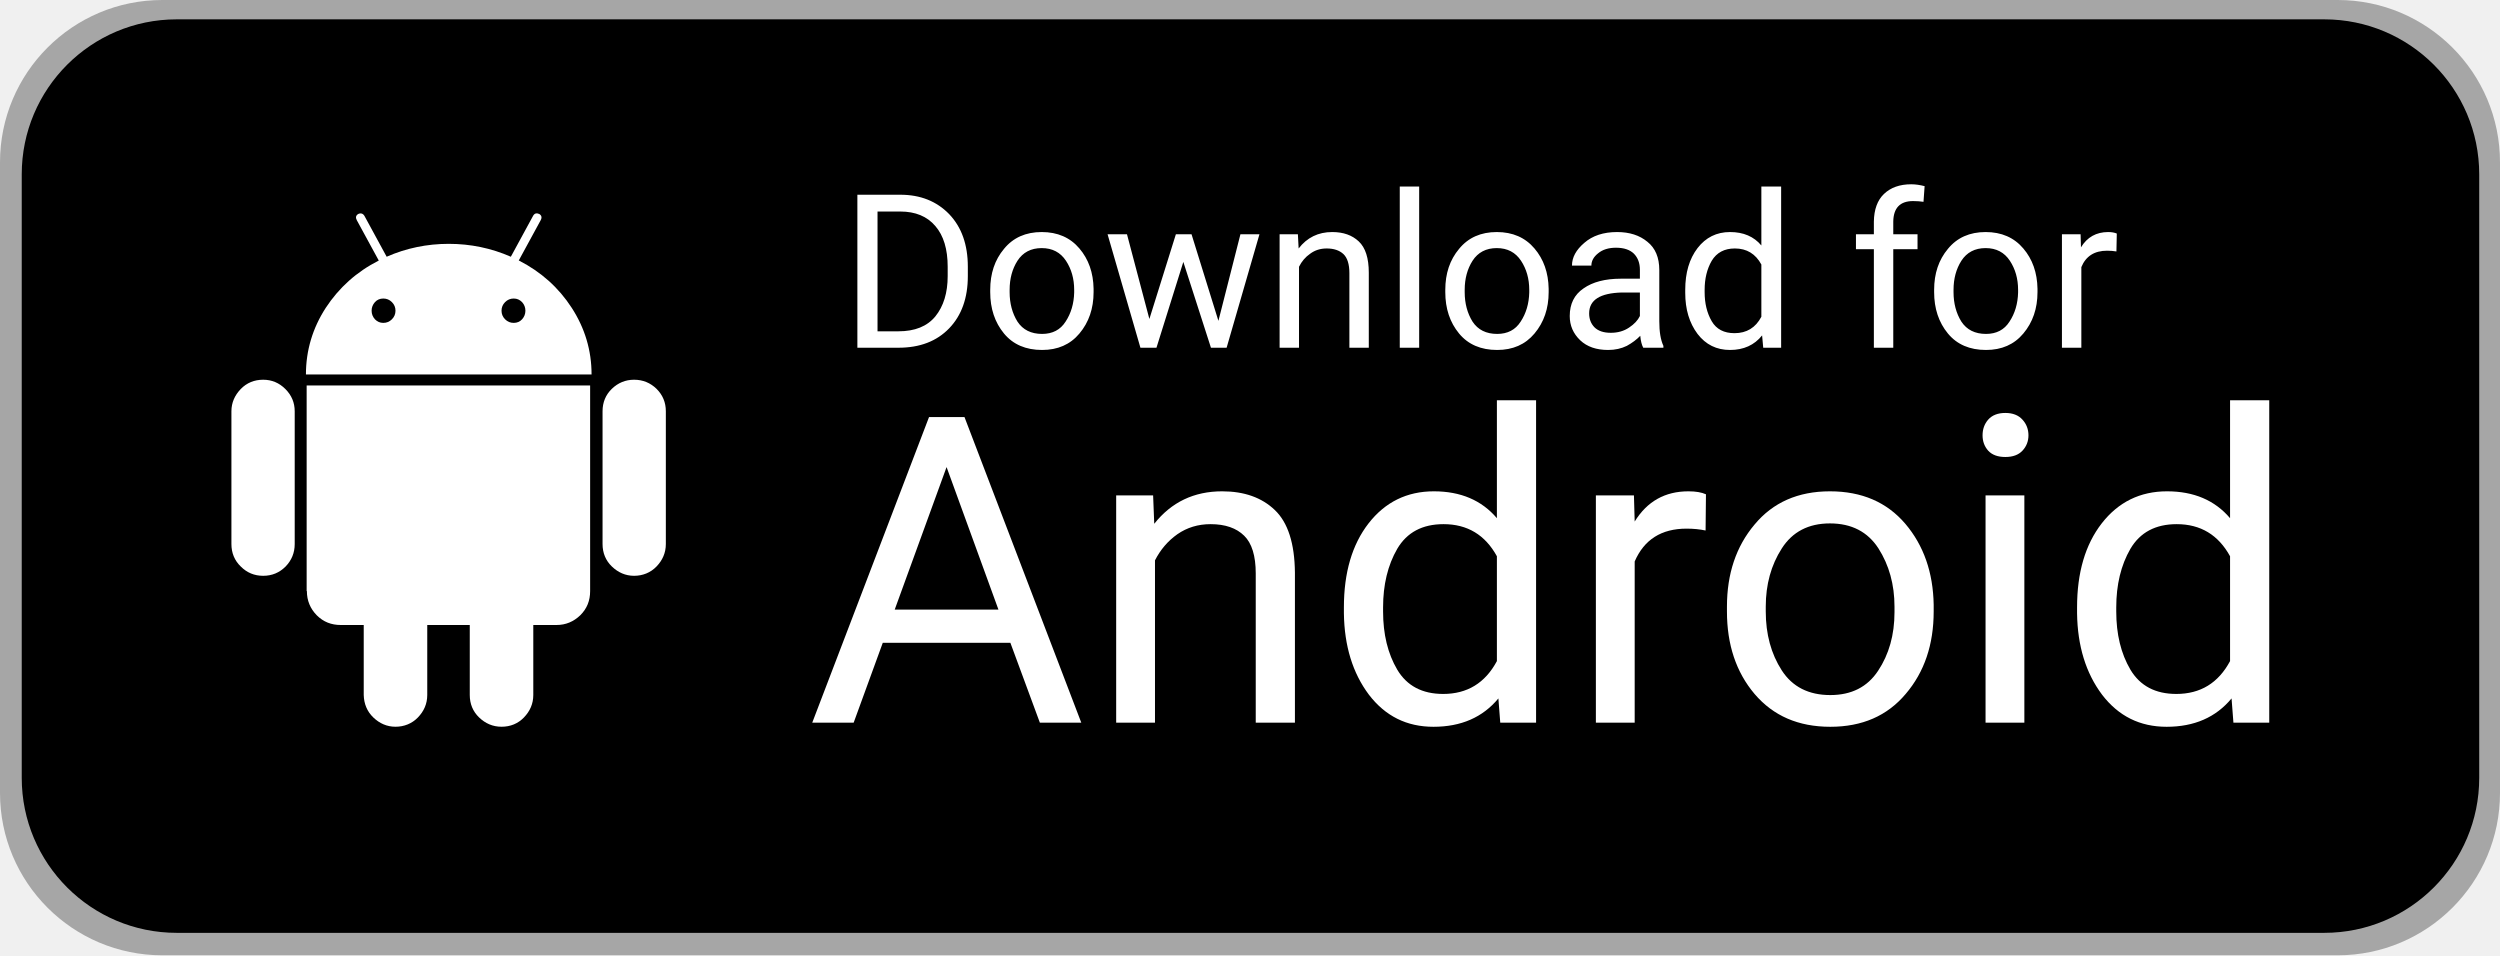
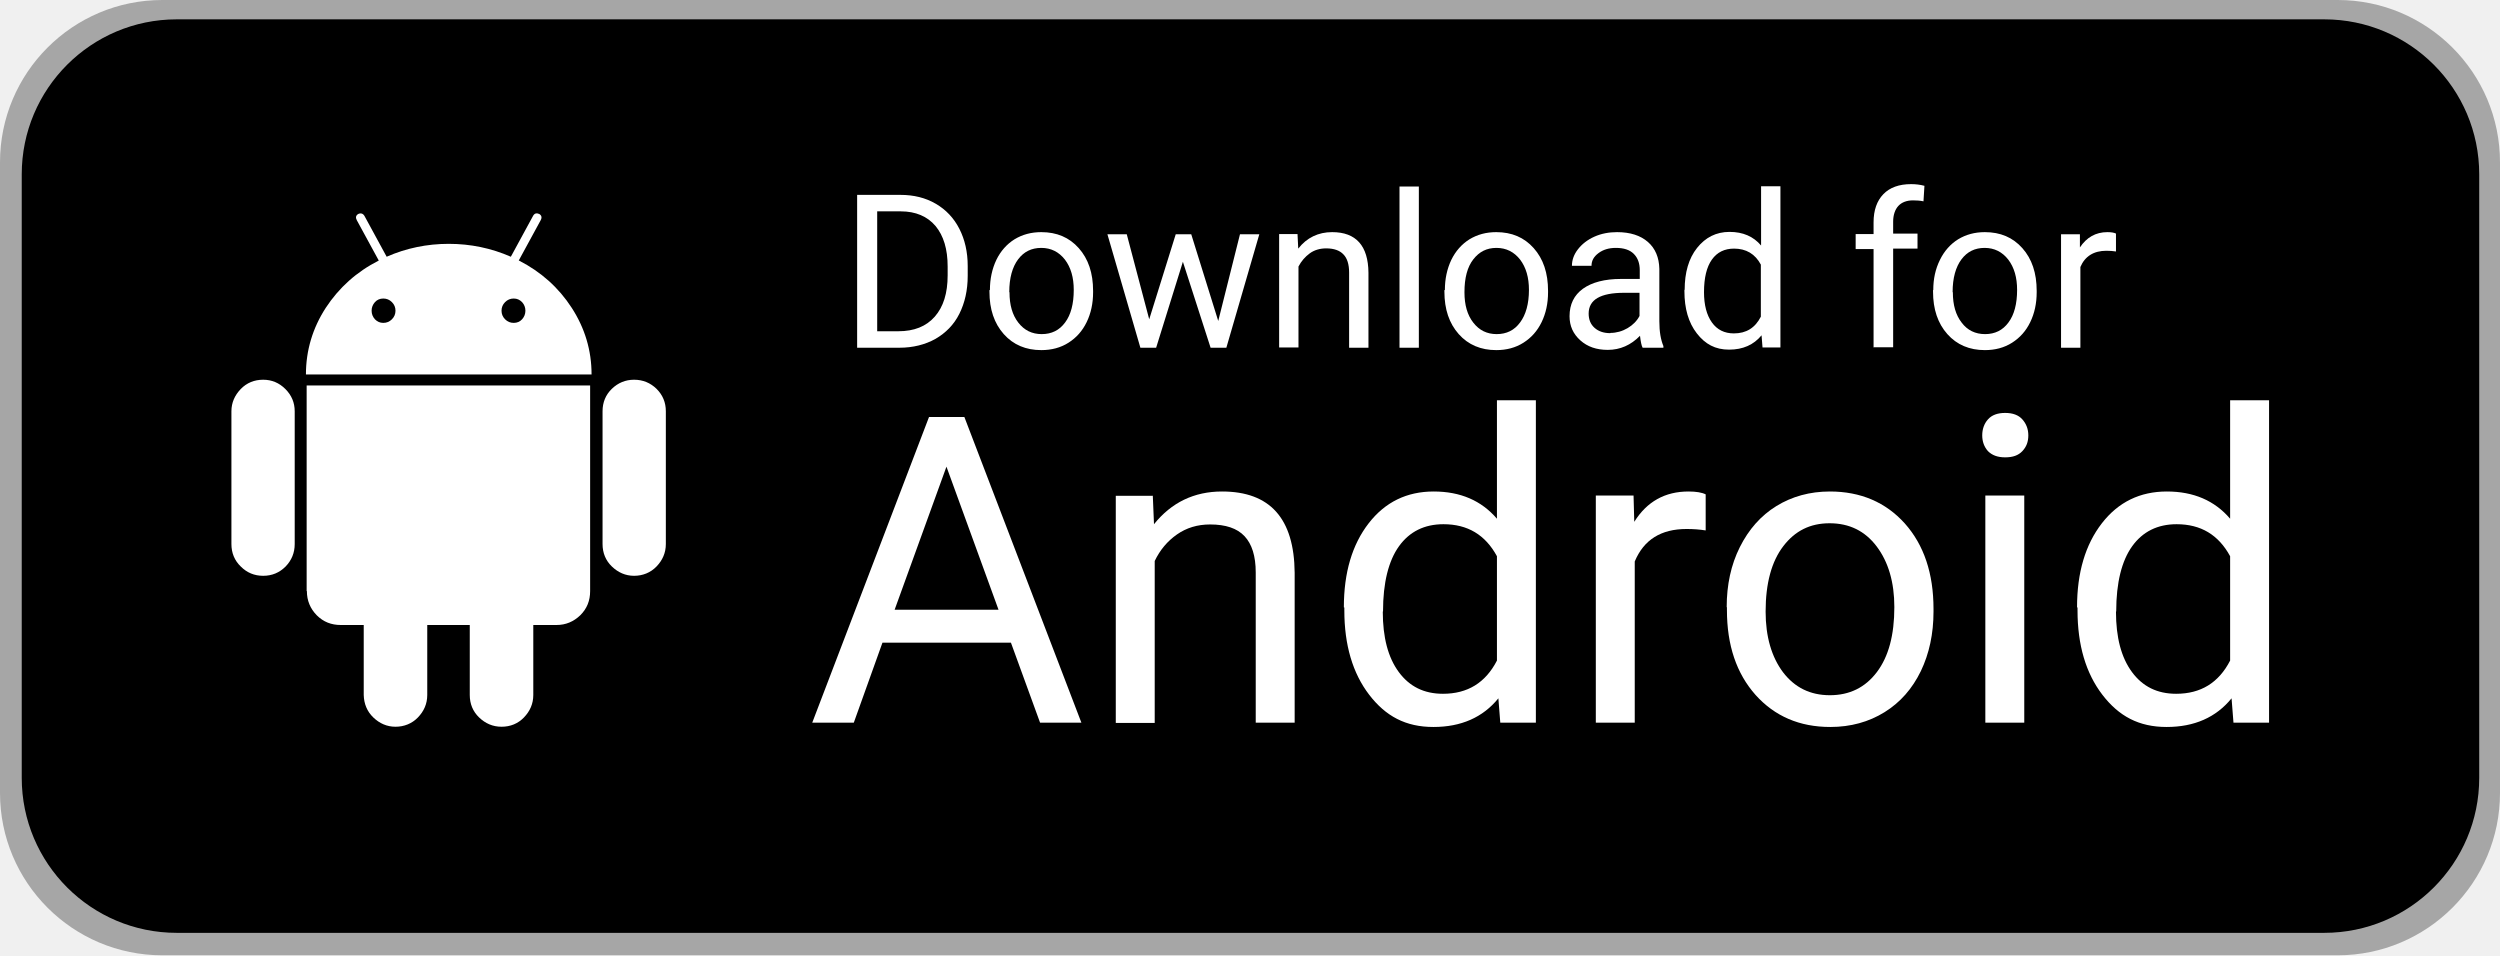
<svg xmlns="http://www.w3.org/2000/svg" id="livetype" width="104.68" height="40" viewBox="0 0 104.68 40">
  <defs>
    <style>
-       .cls-1, .cls-2, .cls-3 {
+       .cls-1 {
      fill: #fff;
      }

-       .cls-4 {
+       .cls-2 {
      fill: #a6a6a6;
      }

-       .cls-2 {
-       font-size: 9px;
-       }
- 
-       .cls-2, .cls-3 {
-       font-family: Roboto-Regular, Roboto;
-       }
- 
-       .cls-5 {
-       letter-spacing: 0em;
-       }
- 
      .cls-3 {
-       font-size: 18px;
+       isolation: isolate;
      }
    </style>
  </defs>
  <g>
-     <rect class="cls-4" width="104.68" height="40" rx="6.8" ry="6.8" />
-     <rect x=".91" y=".81" width="102.9" height="38.25" rx="6.49" ry="6.49" />
-     <text class="cls-2" transform="translate(35.15 14.56)">
-       <tspan x="0" y="0">Download for</tspan>
-     </text>
-     <text class="cls-3" transform="translate(33.76 30.26)">
-       <tspan x="0" y="0">And</tspan>
-       <tspan class="cls-5" x="31.83" y="0">r</tspan>
-       <tspan x="37.74" y="0">oid</tspan>
-     </text>
-     <path class="cls-1" d="m11.02,15.9c-.37,0-.69.13-.94.39s-.39.57-.39.93v5.56c0,.37.13.69.39.94.26.26.57.39.94.39s.68-.13.94-.39c.25-.26.38-.57.38-.94v-5.56c0-.36-.13-.67-.39-.93s-.57-.39-.93-.39Zm10.7-4.99l.92-1.69c.06-.11.04-.2-.06-.26-.11-.05-.2-.03-.26.08l-.93,1.71c-.82-.36-1.69-.54-2.6-.54s-1.78.18-2.6.54l-.93-1.71c-.06-.1-.15-.13-.26-.08-.1.06-.12.15-.06.26l.92,1.69c-.93.47-1.67,1.14-2.22,1.98-.55.85-.83,1.78-.83,2.79h11.96c0-1.01-.28-1.94-.83-2.79-.55-.85-1.29-1.51-2.21-1.98h0Zm-5.31,2.46c-.1.1-.22.15-.36.15s-.25-.05-.35-.15c-.09-.1-.14-.22-.14-.36s.05-.26.14-.36c.09-.1.21-.15.35-.15s.26.05.36.15c.1.1.15.22.15.36,0,.14-.05.26-.15.36Zm5.45,0c-.09.1-.21.15-.35.15s-.26-.05-.36-.15c-.1-.1-.15-.22-.15-.36s.05-.26.15-.36c.1-.1.22-.15.36-.15s.25.05.35.15c.09.1.14.22.14.36s-.05.26-.14.36Zm-9.01,11.38c0,.4.14.73.41,1.01.28.28.61.41,1.01.41h.96v2.93c.01.37.14.69.4.94s.57.39.93.39.69-.13.94-.39.39-.57.39-.94v-2.93h1.78v2.93c0,.37.13.69.39.94s.57.39.94.39.69-.13.94-.39.39-.57.39-.94v-2.93h.97c.39,0,.72-.14,1-.41.28-.28.41-.61.41-1.01v-8.61h-11.87v8.61Zm13.7-8.85c-.36,0-.67.13-.93.38-.26.25-.39.57-.39.94v5.56c0,.37.13.69.39.94s.57.39.93.39.69-.13.94-.39.39-.57.39-.94v-5.56c0-.37-.13-.68-.39-.94-.26-.25-.57-.38-.94-.38h0Z" />
+     <g>
+       <rect class="cls-2" width="104.68" height="40" rx="6.8" ry="6.8" />
+       <rect x=".91" y=".81" width="102.9" height="38.25" rx="6.49" ry="6.49" />
+       <g class="cls-3">
+         <g class="cls-3">
+           <path class="cls-1" d="m35.89,14.56v-6.4h1.81c.56,0,1.05.12,1.48.37s.76.6.99,1.05c.23.45.35.97.35,1.56v.41c0,.6-.12,1.13-.35,1.59-.23.46-.57.8-1,1.05-.43.24-.94.37-1.51.37h-1.77Zm.84-5.71v5.02h.89c.65,0,1.16-.2,1.52-.61s.54-.98.54-1.73v-.37c0-.73-.17-1.29-.51-1.7-.34-.4-.83-.61-1.45-.61h-.98Z" />
+           <path class="cls-1" d="m41.45,12.14c0-.46.09-.88.27-1.26.18-.37.44-.66.76-.86.33-.2.7-.3,1.12-.3.65,0,1.17.22,1.57.67.4.45.6,1.04.6,1.79v.06c0,.46-.09.88-.27,1.25-.18.37-.43.65-.76.86-.33.21-.71.31-1.14.31-.64,0-1.17-.22-1.57-.67-.4-.45-.6-1.04-.6-1.78v-.06Zm.82.1c0,.53.12.95.37,1.27s.57.48.98.48.74-.16.98-.49c.24-.32.36-.78.36-1.36,0-.52-.12-.94-.37-1.27-.25-.32-.58-.49-.99-.49s-.73.16-.97.48-.37.78-.37,1.37Z" />
+           <path class="cls-1" d="m51.01,13.44l.91-3.63h.81l-1.38,4.75h-.66l-1.16-3.6-1.12,3.6h-.66l-1.38-4.75h.81l.94,3.56,1.11-3.56h.65l1.13,3.63Z" />
+           <path class="cls-1" d="m54.33,9.81l.03.6c.36-.46.84-.69,1.42-.69,1,0,1.51.57,1.52,1.7v3.14h-.81v-3.15c0-.34-.08-.6-.24-.76-.15-.16-.39-.25-.72-.25-.26,0-.5.07-.69.21s-.35.32-.47.55v3.39h-.81v-4.75h.77Z" />
+           <path class="cls-1" d="m59.41,14.56h-.81v-6.75h.81v6.75Z" />
+           <path class="cls-1" d="m60.5,12.14c0-.46.09-.88.27-1.26.18-.37.44-.66.76-.86.33-.2.7-.3,1.12-.3.65,0,1.17.22,1.57.67.4.45.6,1.04.6,1.79v.06c0,.46-.09.88-.27,1.25-.18.37-.43.65-.76.86-.33.21-.71.31-1.14.31-.64,0-1.17-.22-1.57-.67-.4-.45-.6-1.04-.6-1.78v-.06Zm.82.1c0,.53.12.95.37,1.27.25.32.57.48.98.48s.74-.16.98-.49c.24-.32.37-.78.37-1.36,0-.52-.12-.94-.37-1.27-.25-.32-.58-.49-.99-.49s-.72.16-.97.48-.37.78-.37,1.37Z" />
+           <path class="cls-1" d="m68.78,14.56c-.05-.09-.08-.26-.11-.5-.38.39-.83.59-1.35.59-.47,0-.85-.13-1.15-.4-.3-.27-.45-.6-.45-1.01,0-.5.19-.88.56-1.15.38-.27.91-.41,1.59-.41h.79v-.37c0-.28-.08-.51-.25-.68-.17-.17-.42-.25-.75-.25-.29,0-.53.07-.73.22-.2.15-.29.32-.29.53h-.82c0-.24.08-.47.25-.69.17-.22.4-.4.69-.53.29-.13.61-.19.95-.19.55,0,.98.14,1.29.41.31.27.47.65.48,1.13v2.19c0,.44.06.78.17,1.04v.07h-.85Zm-1.35-.62c.25,0,.5-.07.72-.2s.39-.3.5-.51v-.97h-.64c-1,0-1.49.29-1.49.87,0,.25.08.45.25.6s.39.22.66.22Z" />
+           <path class="cls-1" d="m70.54,12.14c0-.73.17-1.32.52-1.76.35-.44.8-.67,1.36-.67s1,.19,1.32.57v-2.48h.81v6.75h-.75l-.04-.51c-.33.4-.78.6-1.36.6s-1-.23-1.35-.68c-.35-.45-.52-1.04-.52-1.77v-.06Zm.81.09c0,.54.11.96.33,1.27s.53.46.92.46c.52,0,.89-.23,1.13-.7v-2.18c-.24-.45-.62-.67-1.12-.67-.4,0-.71.15-.93.46s-.33.76-.33,1.37Z" />
+           <path class="cls-1" d="m78.45,14.56v-4.13h-.75v-.63h.75v-.49c0-.51.14-.9.41-1.18s.66-.42,1.16-.42c.19,0,.37.02.56.07l-.04.65c-.14-.03-.28-.04-.44-.04-.26,0-.47.08-.61.23s-.22.38-.22.66v.5h1.02v.63h-1.02v4.13h-.81Z" />
+           <path class="cls-1" d="m80.95,12.14c0-.46.09-.88.28-1.26.18-.37.44-.66.76-.86.33-.2.7-.3,1.12-.3.65,0,1.17.22,1.57.67.4.45.6,1.04.6,1.79v.06c0,.46-.09.88-.27,1.25-.18.37-.43.65-.76.86-.33.21-.71.31-1.14.31-.64,0-1.17-.22-1.57-.67-.4-.45-.6-1.04-.6-1.78v-.06Zm.82.1c0,.53.12.95.37,1.27.24.32.57.48.98.48s.74-.16.98-.49c.24-.32.36-.78.36-1.36,0-.52-.12-.94-.37-1.27-.25-.32-.58-.49-.99-.49s-.73.16-.97.48-.37.78-.37,1.37Z" />
+           <path class="cls-1" d="m88.6,10.53c-.12-.02-.26-.03-.4-.03-.53,0-.9.23-1.09.68v3.38h-.81v-4.75h.79v.55c.28-.42.66-.64,1.15-.64.16,0,.28.02.36.06v.76Z" />
+         </g>
+       </g>
+       <g class="cls-3">
+         <g class="cls-3">
+           <path class="cls-1" d="m42.31,26.91h-5.36l-1.2,3.35h-1.74l4.89-12.8h1.48l4.9,12.8h-1.73l-1.22-3.35Zm-4.85-1.38h4.35l-2.18-5.99-2.17,5.99Z" />
+           <path class="cls-1" d="m48.27,20.75l.05,1.2c.73-.91,1.68-1.37,2.85-1.37,2.01,0,3.02,1.13,3.04,3.4v6.28h-1.63v-6.29c0-.69-.16-1.19-.47-1.52s-.79-.49-1.44-.49c-.53,0-.99.14-1.39.42s-.71.65-.93,1.11v6.78h-1.63v-9.51h1.54Z" />
+           <path class="cls-1" d="m56.27,25.43c0-1.46.35-2.63,1.04-3.52.69-.89,1.6-1.33,2.72-1.33s2,.38,2.65,1.14v-4.96h1.63v13.5h-1.49l-.08-1.02c-.65.8-1.56,1.2-2.72,1.2s-2-.45-2.69-1.35-1.04-2.08-1.04-3.53v-.12Zm1.63.18c0,1.08.22,1.92.67,2.53s1.06.91,1.85.91c1.03,0,1.78-.46,2.26-1.39v-4.37c-.49-.9-1.23-1.34-2.24-1.34-.8,0-1.42.31-1.86.92s-.67,1.53-.67,2.73Z" />
+         </g>
+         <g class="cls-3">
+           <path class="cls-1" d="m71.42,22.21c-.25-.04-.51-.06-.8-.06-1.07,0-1.79.45-2.17,1.36v6.75h-1.63v-9.51h1.58l.03,1.1c.53-.85,1.29-1.27,2.27-1.27.32,0,.56.04.72.12v1.51Z" />
+         </g>
+         <g class="cls-3">
+           <path class="cls-1" d="m72.3,25.42c0-.93.18-1.77.55-2.51.37-.74.88-1.32,1.53-1.72.65-.4,1.4-.61,2.24-.61,1.29,0,2.34.45,3.14,1.34.8.9,1.2,2.09,1.2,3.58v.11c0,.93-.18,1.76-.53,2.49-.36.74-.86,1.31-1.52,1.72-.66.41-1.42.62-2.27.62-1.29,0-2.33-.45-3.13-1.34-.8-.9-1.2-2.08-1.2-3.56v-.11Zm1.63.19c0,1.05.25,1.9.73,2.54.49.64,1.14.96,1.96.96s1.48-.32,1.97-.97c.49-.65.73-1.55.73-2.72,0-1.04-.25-1.89-.74-2.54-.49-.65-1.15-.97-1.97-.97s-1.45.32-1.94.96-.74,1.55-.74,2.74Z" />
+           <path class="cls-1" d="m83,18.23c0-.26.08-.49.24-.67.16-.18.4-.27.72-.27s.56.09.72.27.25.4.25.67-.08.48-.25.66-.4.26-.72.26-.55-.09-.72-.26c-.16-.18-.24-.4-.24-.66Zm1.76,12.03h-1.63v-9.51h1.63v9.51Z" />
+           <path class="cls-1" d="m86.97,25.43c0-1.46.35-2.63,1.04-3.52.69-.89,1.6-1.33,2.72-1.33s2,.38,2.65,1.14v-4.96h1.63v13.5h-1.49l-.08-1.02c-.65.8-1.56,1.2-2.72,1.2s-2-.45-2.69-1.35c-.69-.9-1.04-2.08-1.04-3.53v-.12Zm1.63.18c0,1.08.22,1.92.67,2.53s1.06.91,1.85.91c1.03,0,1.78-.46,2.26-1.39v-4.37c-.49-.9-1.23-1.34-2.24-1.34-.8,0-1.42.31-1.86.92s-.67,1.53-.67,2.73Z" />
+         </g>
+       </g>
+       <path class="cls-1" d="m11.02,15.9c-.37,0-.69.13-.94.39s-.39.57-.39.93v5.56c0,.37.13.69.39.94.26.26.57.39.94.39s.68-.13.94-.39c.25-.26.38-.57.38-.94v-5.56c0-.36-.13-.67-.39-.93s-.57-.39-.93-.39Zm10.7-4.99l.92-1.69c.06-.11.04-.2-.06-.26-.11-.05-.2-.03-.26.08l-.93,1.71c-.82-.36-1.69-.54-2.6-.54s-1.78.18-2.6.54l-.93-1.71c-.06-.1-.15-.13-.26-.08-.1.06-.12.15-.06.26l.92,1.69c-.93.47-1.67,1.14-2.22,1.98-.55.85-.83,1.78-.83,2.79h11.96c0-1.01-.28-1.94-.83-2.79s-1.29-1.51-2.21-1.98h0Zm-5.31,2.46c-.1.1-.22.15-.36.15s-.25-.05-.35-.15c-.09-.1-.14-.22-.14-.36s.05-.26.14-.36c.09-.1.21-.15.35-.15s.26.05.36.15c.1.1.15.22.15.36s-.05.26-.15.36Zm5.45,0c-.09.1-.21.15-.35.15s-.26-.05-.36-.15c-.1-.1-.15-.22-.15-.36s.05-.26.15-.36c.1-.1.22-.15.36-.15s.25.05.35.15c.09.1.14.22.14.36s-.05.26-.14.36Zm-9.01,11.38c0,.4.14.73.41,1.01.28.28.61.41,1.01.41h.96v2.93c.01.37.14.69.4.94s.57.39.93.39.69-.13.94-.39.39-.57.39-.94v-2.93h1.78v2.93c0,.37.13.69.39.94s.57.39.94.39.69-.13.94-.39.39-.57.39-.94v-2.93h.97c.39,0,.72-.14,1-.41.28-.28.41-.61.41-1.01v-8.61h-11.87v8.61h.01Zm13.7-8.85c-.36,0-.67.13-.93.38s-.39.57-.39.94v5.56c0,.37.13.69.39.94s.57.39.93.39.69-.13.94-.39.39-.57.39-.94v-5.56c0-.37-.13-.68-.39-.94-.26-.25-.57-.38-.94-.38h0Z" />
+     </g>
  </g>
</svg>
